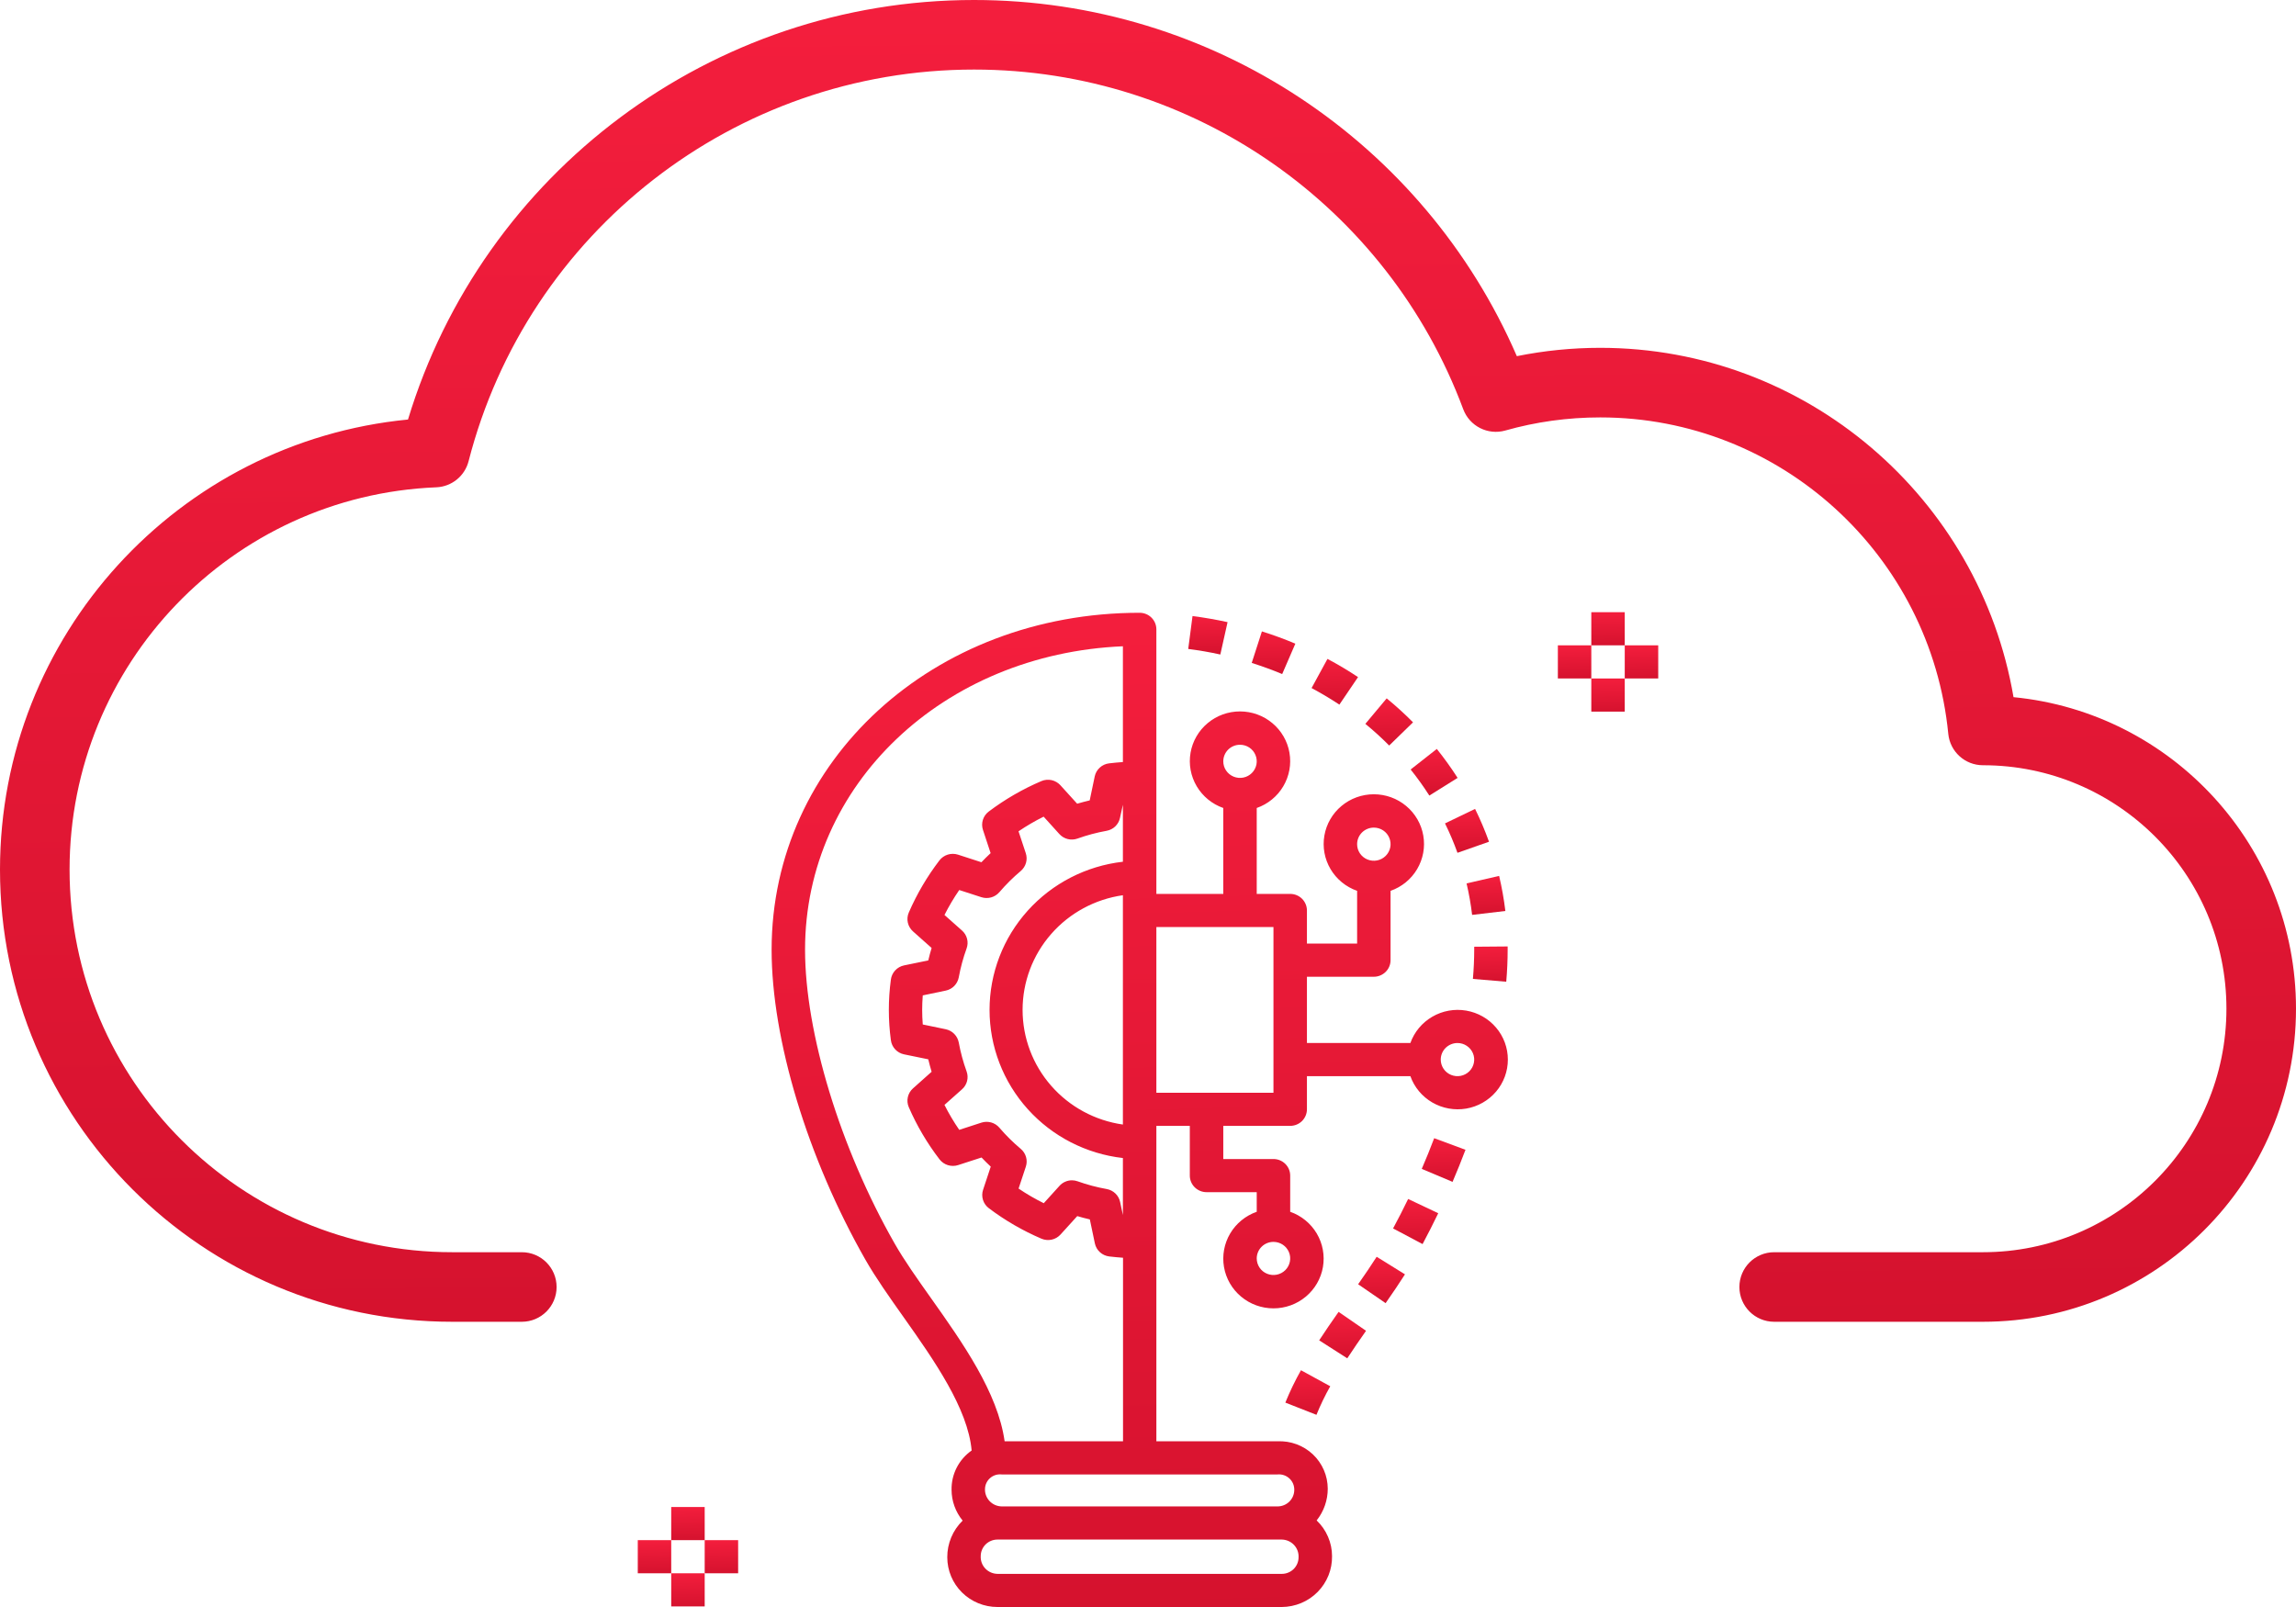
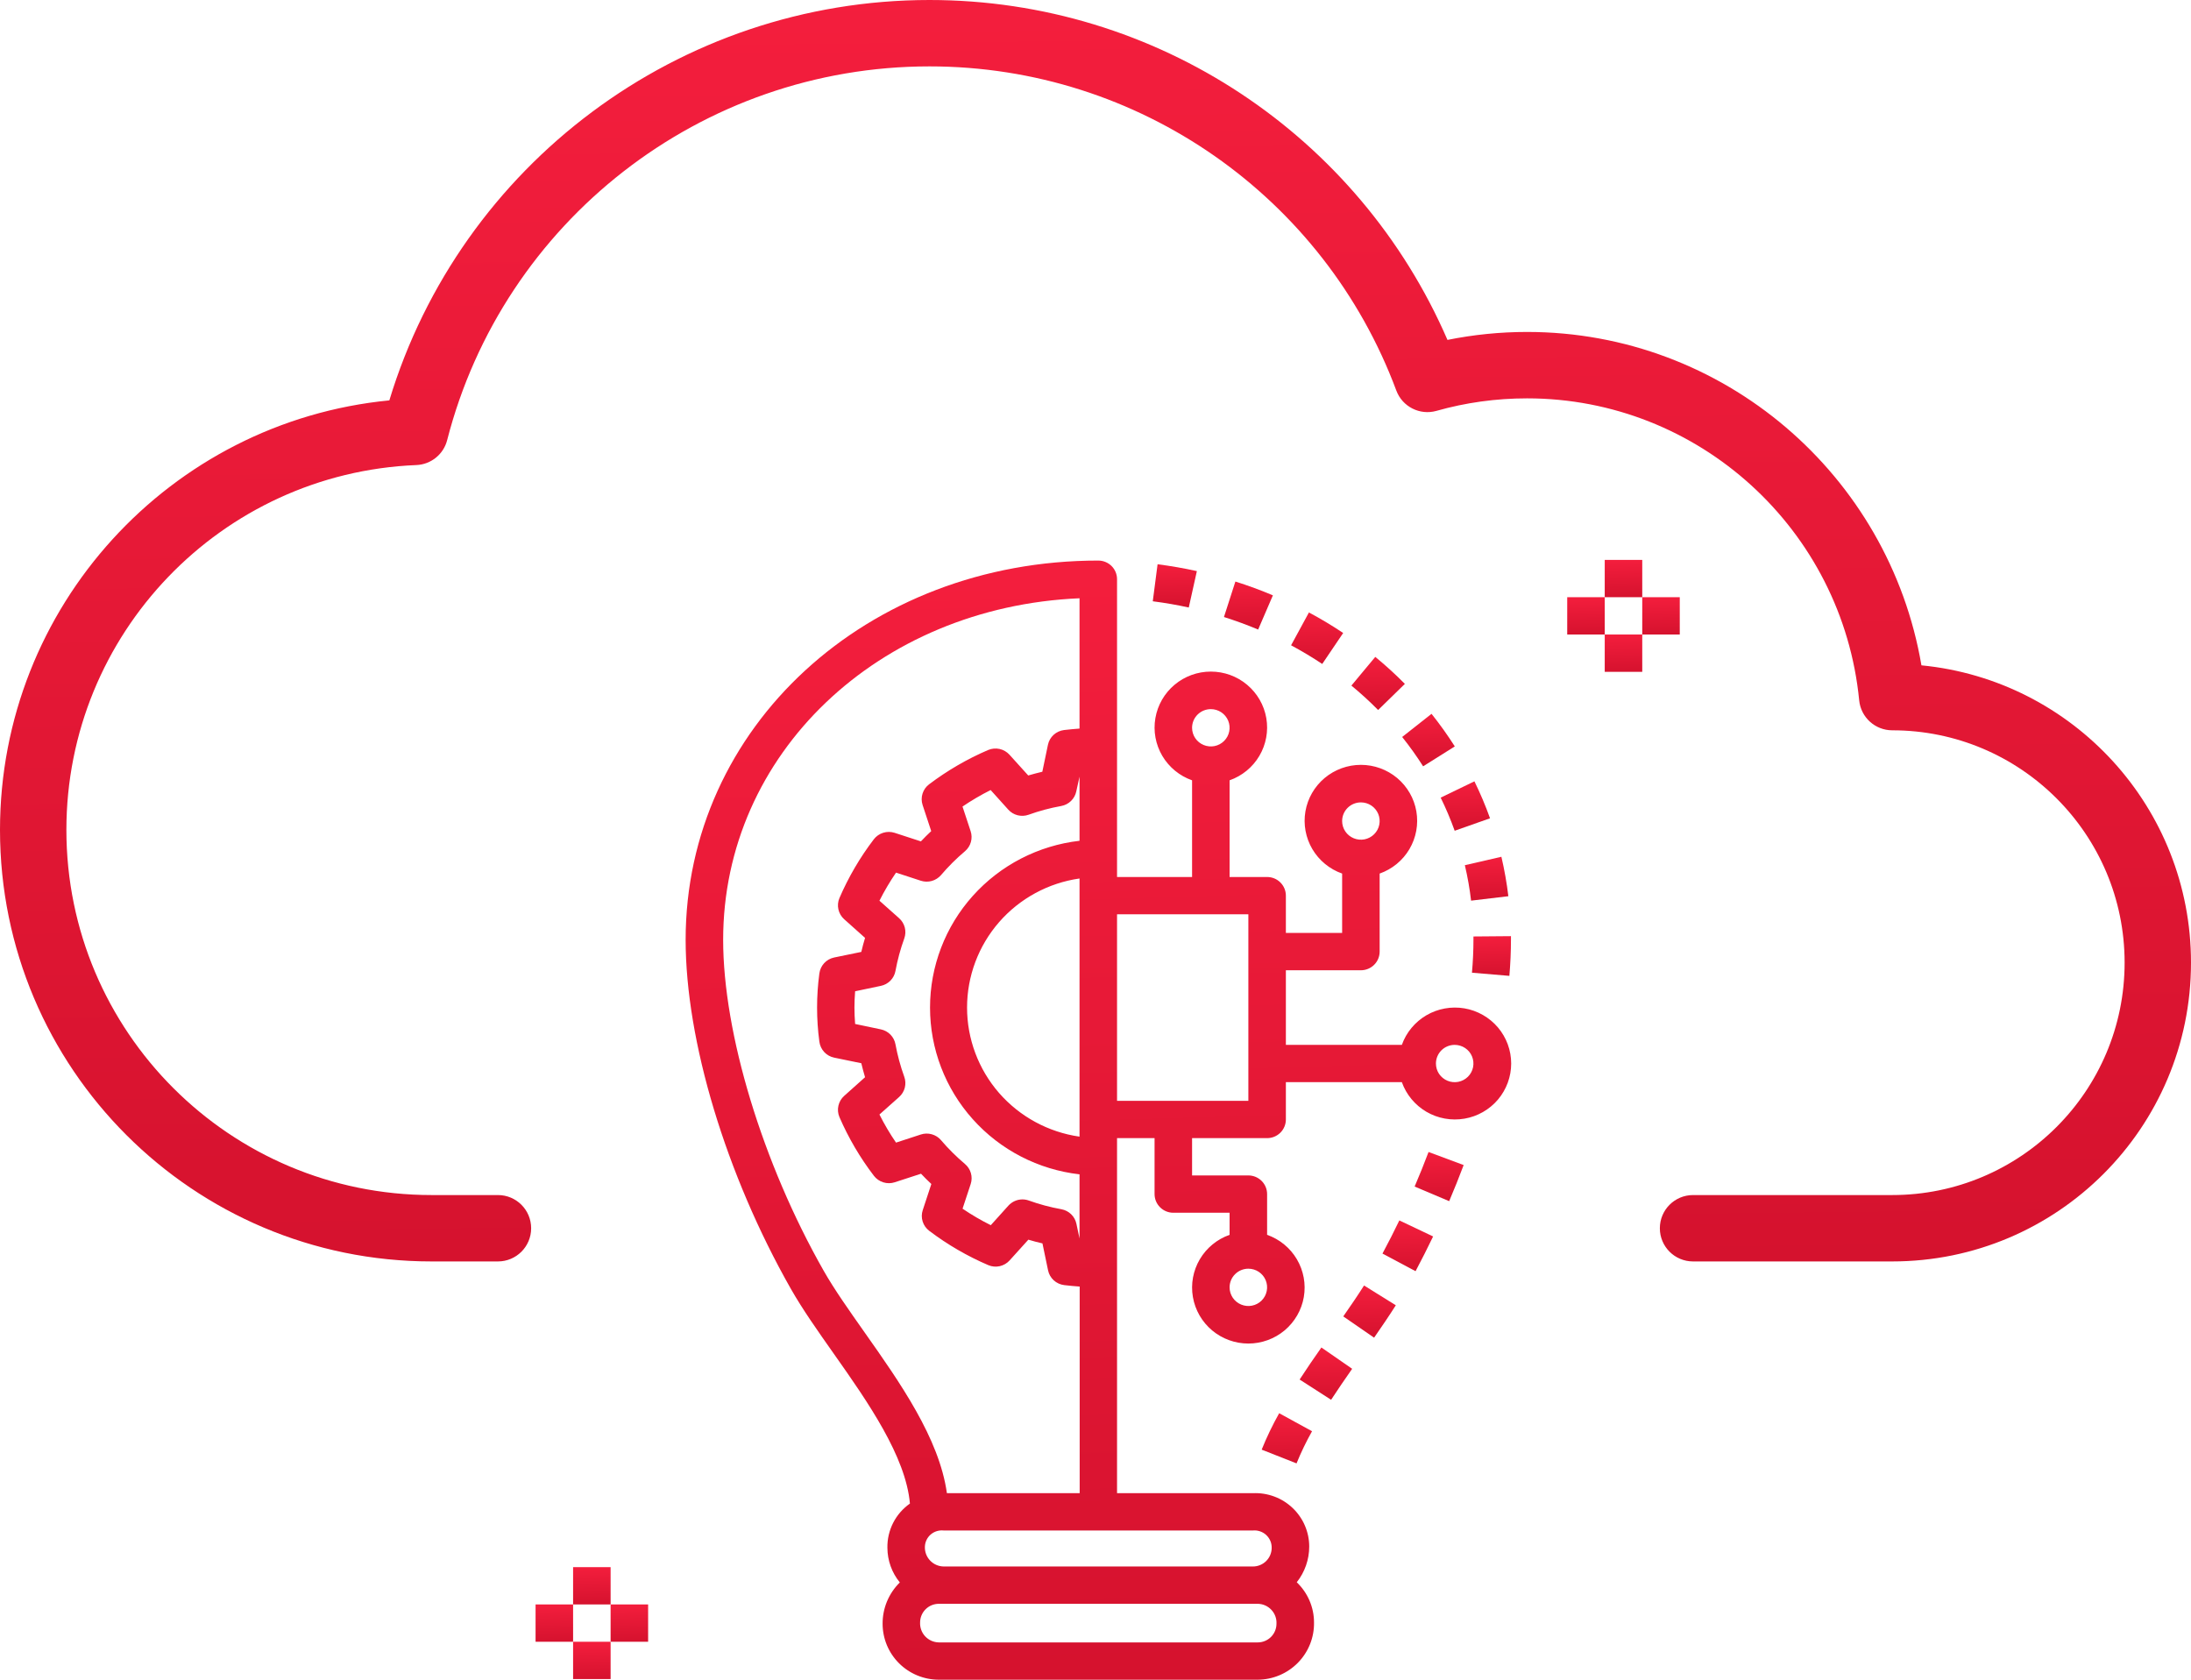
- <svg xmlns="http://www.w3.org/2000/svg" width="90" height="63" viewBox="0 0 90 63" fill="none">
-   <rect width="90" height="63" fill="black" fill-opacity="0" />
+ <svg xmlns="http://www.w3.org/2000/svg" width="90" height="69" viewBox="0 0 90 69" fill="none">
+   <rect width="90" height="69" fill="black" fill-opacity="0" />
  <path d="M62.727 13.636C70.8 13.636 77.593 19.511 78.927 27.331C85.142 27.934 90 33.172 90 39.545C90 46.324 84.505 51.818 77.727 51.818H69.546C68.792 51.818 68.182 51.208 68.182 50.455C68.182 49.701 68.792 49.091 69.546 49.091H77.727C82.999 49.091 87.273 44.817 87.273 39.545C87.273 34.274 82.999 30 77.727 30C77.026 30 76.439 29.468 76.37 28.77C75.683 21.762 69.79 16.364 62.727 16.364C61.454 16.364 60.205 16.538 59.005 16.878C58.322 17.071 57.604 16.707 57.356 16.041C54.398 8.102 46.796 2.727 38.182 2.727C28.79 2.727 20.67 9.112 18.368 18.08C18.219 18.663 17.704 19.079 17.103 19.104C9.086 19.431 2.727 26.039 2.727 34.091C2.727 42.375 9.443 49.091 17.727 49.091H20.454C21.208 49.091 21.818 49.701 21.818 50.455C21.818 51.208 21.208 51.818 20.454 51.818H17.727C7.937 51.818 0 43.881 0 34.091C0 24.911 6.992 17.321 15.993 16.447C18.919 6.785 27.873 0 38.182 0C47.531 0 55.828 5.586 59.458 13.963C60.526 13.747 61.62 13.636 62.727 13.636Z" fill="url(#paint0_linear)" />
-   <rect width="40" height="39" fill="black" fill-opacity="0" transform="translate(25 24)" />
-   <path d="M33.925 49.388C34.333 50.102 34.865 50.853 35.428 51.649C36.618 53.33 37.942 55.222 38.087 56.865C37.838 57.039 37.637 57.27 37.5 57.539C37.363 57.808 37.294 58.106 37.3 58.407C37.301 58.846 37.455 59.272 37.734 59.613C37.542 59.801 37.389 60.025 37.286 60.272C37.183 60.519 37.13 60.784 37.132 61.051C37.132 61.568 37.339 62.064 37.708 62.429C38.077 62.795 38.577 63 39.099 63H50.247C50.508 62.998 50.767 62.945 51.008 62.844C51.249 62.743 51.467 62.595 51.65 62.41C51.833 62.224 51.977 62.005 52.074 61.764C52.171 61.523 52.218 61.265 52.214 61.006C52.214 60.744 52.16 60.485 52.056 60.245C51.953 60.005 51.801 59.787 51.611 59.606C51.893 59.252 52.046 58.813 52.046 58.362C52.045 58.11 51.994 57.861 51.893 57.63C51.793 57.399 51.647 57.19 51.463 57.016C51.279 56.843 51.062 56.708 50.824 56.62C50.586 56.532 50.332 56.492 50.079 56.504H45.328V44.138H46.639V46.087C46.639 46.259 46.708 46.425 46.831 46.546C46.954 46.668 47.121 46.737 47.295 46.737H49.262V47.506C48.825 47.659 48.456 47.961 48.221 48.357C47.986 48.754 47.901 49.22 47.979 49.673C48.058 50.126 48.295 50.537 48.65 50.833C49.005 51.13 49.454 51.292 49.918 51.292C50.382 51.292 50.831 51.13 51.186 50.833C51.541 50.537 51.779 50.126 51.857 49.673C51.935 49.22 51.85 48.754 51.615 48.357C51.38 47.961 51.011 47.659 50.574 47.506V46.087C50.574 45.915 50.505 45.75 50.382 45.628C50.259 45.506 50.092 45.438 49.918 45.438H47.951V44.138H50.574C50.748 44.138 50.914 44.07 51.038 43.948C51.16 43.826 51.23 43.661 51.23 43.489V42.189H55.285C55.439 42.623 55.744 42.988 56.144 43.221C56.544 43.453 57.015 43.538 57.472 43.461C57.929 43.383 58.344 43.147 58.643 42.796C58.943 42.444 59.106 41.999 59.106 41.54C59.106 41.08 58.943 40.635 58.643 40.284C58.344 39.932 57.929 39.697 57.472 39.619C57.015 39.541 56.544 39.626 56.144 39.859C55.744 40.091 55.439 40.457 55.285 40.89H51.23V38.292H53.852C54.026 38.292 54.193 38.223 54.316 38.101C54.439 37.98 54.508 37.814 54.508 37.642V34.924C54.946 34.771 55.315 34.469 55.549 34.073C55.784 33.676 55.87 33.21 55.791 32.757C55.713 32.304 55.475 31.893 55.12 31.597C54.766 31.3 54.316 31.138 53.852 31.138C53.388 31.138 52.939 31.3 52.584 31.597C52.23 31.893 51.992 32.304 51.914 32.757C51.835 33.21 51.921 33.676 52.156 34.073C52.391 34.469 52.759 34.771 53.197 34.924V36.992H51.23V35.693C51.23 35.521 51.16 35.356 51.038 35.234C50.914 35.112 50.748 35.044 50.574 35.044H49.262V31.676C49.7 31.523 50.069 31.221 50.303 30.825C50.538 30.428 50.624 29.962 50.545 29.509C50.467 29.056 50.229 28.645 49.874 28.349C49.52 28.052 49.071 27.89 48.607 27.89C48.142 27.89 47.693 28.052 47.339 28.349C46.984 28.645 46.746 29.056 46.668 29.509C46.589 29.962 46.675 30.428 46.91 30.825C47.145 31.221 47.513 31.523 47.951 31.676V35.044H45.328V24.672C45.328 24.5 45.259 24.335 45.136 24.213C45.013 24.091 44.846 24.023 44.672 24.023C36.583 24.023 30.246 29.825 30.246 37.231C30.246 40.75 31.656 45.408 33.925 49.388ZM49.918 48.686C50.048 48.686 50.175 48.724 50.282 48.795C50.39 48.866 50.474 48.968 50.524 49.087C50.574 49.205 50.587 49.336 50.561 49.462C50.536 49.588 50.473 49.704 50.382 49.794C50.29 49.885 50.173 49.947 50.046 49.972C49.919 49.997 49.787 49.984 49.667 49.935C49.547 49.886 49.445 49.803 49.373 49.696C49.301 49.589 49.262 49.464 49.262 49.335C49.262 49.163 49.331 48.998 49.454 48.876C49.577 48.754 49.744 48.686 49.918 48.686ZM57.131 40.89C57.261 40.89 57.388 40.928 57.495 41C57.603 41.071 57.687 41.172 57.737 41.291C57.787 41.41 57.8 41.541 57.774 41.666C57.749 41.792 57.687 41.908 57.595 41.999C57.503 42.09 57.386 42.152 57.259 42.177C57.132 42.202 57 42.189 56.88 42.14C56.76 42.091 56.658 42.008 56.586 41.901C56.514 41.794 56.475 41.668 56.475 41.54C56.475 41.367 56.544 41.202 56.667 41.08C56.791 40.959 56.957 40.89 57.131 40.89ZM53.852 32.445C53.982 32.445 54.109 32.483 54.217 32.554C54.325 32.626 54.409 32.727 54.458 32.846C54.508 32.965 54.521 33.095 54.496 33.221C54.47 33.347 54.408 33.463 54.316 33.554C54.224 33.645 54.108 33.707 53.98 33.732C53.853 33.757 53.721 33.744 53.602 33.695C53.482 33.646 53.379 33.562 53.307 33.456C53.235 33.349 53.197 33.223 53.197 33.095C53.197 32.922 53.266 32.757 53.389 32.635C53.512 32.514 53.679 32.445 53.852 32.445ZM48.607 29.197C48.736 29.197 48.863 29.235 48.971 29.306C49.079 29.378 49.163 29.479 49.212 29.598C49.262 29.717 49.275 29.847 49.25 29.973C49.224 30.099 49.162 30.215 49.07 30.306C48.978 30.397 48.862 30.459 48.734 30.484C48.607 30.509 48.475 30.496 48.356 30.447C48.236 30.398 48.133 30.314 48.061 30.207C47.989 30.101 47.951 29.975 47.951 29.847C47.951 29.674 48.02 29.509 48.143 29.387C48.266 29.265 48.433 29.197 48.607 29.197ZM45.328 36.343H49.918V42.839H45.328V36.343ZM50.246 61.701H39.098C39.009 61.699 38.92 61.68 38.839 61.644C38.757 61.608 38.683 61.556 38.622 61.491C38.56 61.426 38.513 61.35 38.482 61.266C38.452 61.183 38.438 61.094 38.443 61.006C38.443 60.833 38.512 60.668 38.635 60.546C38.758 60.425 38.925 60.356 39.098 60.356H50.246C50.336 60.358 50.424 60.377 50.506 60.413C50.588 60.449 50.661 60.501 50.723 60.566C50.784 60.631 50.831 60.707 50.862 60.79C50.893 60.874 50.906 60.962 50.902 61.051C50.902 61.223 50.833 61.389 50.71 61.511C50.587 61.632 50.42 61.701 50.246 61.701ZM50.078 57.803C50.162 57.795 50.247 57.805 50.327 57.832C50.407 57.859 50.48 57.903 50.542 57.96C50.604 58.017 50.653 58.086 50.686 58.163C50.719 58.24 50.735 58.323 50.734 58.407C50.734 58.579 50.665 58.745 50.542 58.867C50.419 58.988 50.252 59.057 50.078 59.057H39.266C39.177 59.055 39.088 59.036 39.006 59C38.924 58.964 38.851 58.912 38.789 58.847C38.728 58.782 38.681 58.706 38.65 58.622C38.619 58.539 38.606 58.45 38.611 58.362C38.614 58.281 38.633 58.203 38.669 58.13C38.704 58.058 38.754 57.993 38.815 57.941C38.877 57.888 38.949 57.849 39.026 57.825C39.104 57.802 39.186 57.794 39.266 57.803H50.078ZM40.011 45.039C39.709 44.785 39.428 44.507 39.172 44.207C39.087 44.109 38.975 44.038 38.85 44.003C38.724 43.969 38.591 43.972 38.468 44.012L37.601 44.294C37.386 43.981 37.192 43.655 37.022 43.316L37.709 42.705C37.807 42.619 37.876 42.506 37.908 42.381C37.94 42.255 37.933 42.123 37.889 42.002C37.755 41.633 37.653 41.255 37.582 40.87C37.558 40.743 37.497 40.626 37.406 40.533C37.315 40.44 37.199 40.377 37.071 40.35L36.171 40.163C36.155 39.961 36.148 39.773 36.148 39.593C36.148 39.413 36.155 39.224 36.171 39.023L37.071 38.835C37.199 38.809 37.315 38.745 37.406 38.653C37.497 38.56 37.558 38.443 37.582 38.316C37.653 37.931 37.755 37.552 37.889 37.183C37.933 37.062 37.94 36.93 37.908 36.804C37.876 36.679 37.807 36.566 37.709 36.48L37.022 35.87C37.193 35.531 37.386 35.205 37.601 34.892L38.468 35.173C38.591 35.213 38.724 35.216 38.85 35.182C38.975 35.147 39.087 35.076 39.172 34.979C39.429 34.679 39.71 34.4 40.013 34.145C40.111 34.061 40.183 33.95 40.218 33.826C40.253 33.702 40.25 33.571 40.209 33.448L39.925 32.59C40.24 32.377 40.568 32.185 40.909 32.016L41.525 32.697C41.612 32.793 41.726 32.862 41.853 32.894C41.979 32.925 42.113 32.919 42.235 32.875C42.607 32.742 42.989 32.64 43.378 32.57C43.506 32.547 43.624 32.487 43.718 32.397C43.811 32.306 43.876 32.191 43.902 32.064L44.016 31.549V33.783C42.578 33.947 41.25 34.629 40.286 35.7C39.322 36.771 38.789 38.156 38.789 39.591C38.789 41.026 39.322 42.41 40.286 43.482C41.25 44.553 42.578 45.235 44.016 45.399V47.633L43.907 47.122C43.881 46.995 43.817 46.88 43.723 46.789C43.63 46.699 43.511 46.638 43.383 46.615C42.994 46.545 42.612 46.444 42.241 46.311C42.169 46.285 42.095 46.272 42.019 46.272C41.927 46.272 41.836 46.291 41.752 46.329C41.667 46.366 41.592 46.42 41.531 46.489L40.914 47.17C40.572 47.001 40.242 46.809 39.927 46.596L40.211 45.738C40.252 45.615 40.255 45.482 40.219 45.358C40.183 45.233 40.111 45.122 40.011 45.039ZM44.016 35.096V44.086C42.925 43.931 41.926 43.391 41.204 42.565C40.481 41.739 40.084 40.684 40.084 39.591C40.084 38.498 40.481 37.442 41.204 36.617C41.926 35.791 42.925 35.251 44.016 35.096ZM44.016 25.336V29.875C43.843 29.887 43.665 29.903 43.475 29.926C43.339 29.942 43.212 30 43.111 30.092C43.01 30.183 42.94 30.304 42.912 30.436L42.715 31.378C42.551 31.417 42.388 31.46 42.223 31.508L41.567 30.785C41.476 30.684 41.355 30.614 41.221 30.584C41.087 30.555 40.948 30.568 40.822 30.621C40.088 30.934 39.395 31.335 38.759 31.814C38.649 31.896 38.569 32.009 38.528 32.139C38.487 32.268 38.488 32.407 38.531 32.536L38.831 33.446C38.707 33.561 38.587 33.68 38.47 33.803L37.552 33.505C37.422 33.464 37.282 33.463 37.152 33.503C37.022 33.544 36.907 33.623 36.824 33.731C36.342 34.362 35.938 35.049 35.623 35.776C35.569 35.901 35.556 36.039 35.586 36.172C35.616 36.304 35.687 36.424 35.789 36.515L36.518 37.164C36.469 37.327 36.425 37.49 36.387 37.652L35.437 37.847C35.303 37.875 35.181 37.944 35.089 38.044C34.996 38.144 34.938 38.27 34.921 38.405C34.815 39.192 34.815 39.99 34.921 40.777C34.938 40.912 34.996 41.038 35.089 41.138C35.181 41.238 35.303 41.306 35.437 41.334L36.387 41.529C36.426 41.693 36.47 41.855 36.518 42.017L35.789 42.667C35.687 42.757 35.616 42.877 35.586 43.01C35.556 43.142 35.569 43.281 35.623 43.405C35.939 44.133 36.344 44.82 36.828 45.45C36.911 45.558 37.026 45.638 37.156 45.678C37.287 45.718 37.427 45.718 37.557 45.676L38.475 45.378C38.592 45.501 38.712 45.62 38.836 45.736L38.535 46.645C38.492 46.774 38.491 46.913 38.532 47.042C38.573 47.172 38.653 47.285 38.763 47.367C39.399 47.847 40.092 48.248 40.826 48.562C40.952 48.615 41.092 48.627 41.226 48.598C41.359 48.569 41.48 48.498 41.572 48.397L42.227 47.675C42.391 47.724 42.555 47.768 42.72 47.805L42.917 48.745C42.945 48.878 43.014 48.999 43.115 49.09C43.216 49.182 43.343 49.24 43.479 49.257C43.669 49.279 43.847 49.296 44.021 49.308V56.504H39.38C39.111 54.59 37.733 52.642 36.502 50.903C35.957 50.134 35.443 49.409 35.068 48.749C32.934 45.01 31.557 40.489 31.557 37.231C31.557 30.756 36.978 25.636 44.016 25.336Z" fill="url(#paint1_linear)" />
-   <path d="M50.384 54.987L51.603 55.466C51.759 55.082 51.94 54.708 52.144 54.346L50.996 53.718C50.765 54.128 50.56 54.552 50.384 54.987Z" fill="url(#paint2_linear)" />
-   <path d="M53.547 52.172L52.471 51.43C52.213 51.796 51.956 52.169 51.71 52.546L52.811 53.251C53.049 52.887 53.298 52.527 53.547 52.172Z" fill="url(#paint3_linear)" />
-   <path d="M55.073 49.959L53.963 49.27C53.742 49.618 53.495 49.978 53.237 50.347L54.314 51.088C54.584 50.699 54.842 50.323 55.073 49.959Z" fill="url(#paint4_linear)" />
-   <path d="M56.377 47.563L55.197 47.004C55.009 47.393 54.812 47.778 54.607 48.159L55.763 48.772C55.975 48.374 56.18 47.971 56.377 47.563Z" fill="url(#paint5_linear)" />
-   <path d="M57.445 45.076L56.218 44.621C56.066 45.023 55.903 45.426 55.731 45.824L56.938 46.333C57.118 45.915 57.286 45.496 57.445 45.076Z" fill="url(#paint6_linear)" />
-   <path d="M59.043 38.487C59.08 38.055 59.098 37.633 59.098 37.234V37.104L57.787 37.115V37.233C57.787 37.596 57.77 37.981 57.736 38.377L59.043 38.487Z" fill="url(#paint7_linear)" />
-   <path d="M57.487 34.632C57.583 35.039 57.656 35.451 57.705 35.867L59.008 35.713C58.952 35.251 58.871 34.792 58.764 34.339L57.487 34.632Z" fill="url(#paint8_linear)" />
-   <path d="M56.642 32.28C56.827 32.655 56.99 33.04 57.131 33.433L58.367 32.999C58.209 32.56 58.027 32.13 57.821 31.712L56.642 32.28Z" fill="url(#paint9_linear)" />
-   <path d="M55.295 30.167C55.558 30.495 55.802 30.835 56.028 31.189L57.136 30.496C56.884 30.104 56.613 29.725 56.321 29.361L55.295 30.167Z" fill="url(#paint10_linear)" />
-   <path d="M53.52 28.378C53.846 28.645 54.158 28.928 54.454 29.227L55.389 28.318C55.061 27.987 54.717 27.674 54.356 27.378L53.52 28.378Z" fill="url(#paint11_linear)" />
-   <path d="M53.233 26.545C52.85 26.29 52.447 26.049 52.035 25.831L51.412 26.974C51.787 27.175 52.153 27.394 52.502 27.623L53.233 26.545Z" fill="url(#paint12_linear)" />
-   <path d="M50.776 25.234C50.354 25.055 49.913 24.894 49.465 24.753L49.066 25.989C49.474 26.119 49.876 26.264 50.26 26.425L50.776 25.234Z" fill="url(#paint13_linear)" />
-   <path d="M48.119 24.39C47.669 24.291 47.207 24.211 46.745 24.151L46.577 25.441C47 25.495 47.423 25.567 47.835 25.659L48.119 24.39Z" fill="url(#paint14_linear)" />
-   <path d="M27.623 59.08H26.311V60.379H27.623V59.08Z" fill="url(#paint15_linear)" />
-   <path d="M27.623 61.678H26.311V62.977H27.623V61.678Z" fill="url(#paint16_linear)" />
-   <path d="M28.934 60.379H27.623V61.678H28.934V60.379Z" fill="url(#paint17_linear)" />
-   <path d="M26.311 60.379H25V61.678H26.311V60.379Z" fill="url(#paint18_linear)" />
-   <path d="M63.688 24H62.377V25.299H63.688V24Z" fill="url(#paint19_linear)" />
-   <path d="M63.688 26.599H62.377V27.898H63.688V26.599Z" fill="url(#paint20_linear)" />
-   <path d="M65 25.299H63.688V26.598H65V25.299Z" fill="url(#paint21_linear)" />
-   <path d="M62.377 25.299H61.066V26.598H62.377V25.299Z" fill="url(#paint22_linear)" />
+   <rect width="47" height="46" fill="black" fill-opacity="0" transform="translate(22 23)" />
+   <path d="M32.487 52.945C32.966 53.788 33.591 54.673 34.252 55.612C35.651 57.594 37.207 59.826 37.377 61.764C37.085 61.969 36.848 62.242 36.687 62.559C36.526 62.876 36.445 63.228 36.452 63.583C36.454 64.101 36.634 64.603 36.962 65.005C36.736 65.226 36.558 65.491 36.436 65.782C36.315 66.073 36.253 66.386 36.255 66.701C36.255 67.311 36.498 67.896 36.932 68.327C37.365 68.758 37.953 69 38.566 69H51.665C51.972 68.998 52.276 68.936 52.559 68.816C52.843 68.697 53.099 68.522 53.314 68.304C53.529 68.085 53.698 67.826 53.812 67.542C53.926 67.257 53.981 66.954 53.976 66.648C53.976 66.339 53.913 66.034 53.791 65.751C53.669 65.467 53.491 65.211 53.267 64.997C53.599 64.579 53.779 64.062 53.779 63.529C53.779 63.233 53.718 62.939 53.6 62.666C53.482 62.393 53.31 62.147 53.094 61.943C52.878 61.738 52.623 61.578 52.343 61.475C52.063 61.371 51.766 61.324 51.468 61.338H45.885V46.753H47.426V49.051C47.426 49.255 47.507 49.45 47.652 49.593C47.796 49.737 47.992 49.818 48.197 49.818H50.508V50.725C49.994 50.906 49.561 51.261 49.285 51.729C49.009 52.197 48.908 52.746 49.001 53.281C49.093 53.815 49.372 54.3 49.789 54.65C50.206 54.999 50.733 55.191 51.279 55.191C51.824 55.191 52.352 54.999 52.769 54.65C53.185 54.3 53.465 53.815 53.557 53.281C53.649 52.746 53.548 52.197 53.272 51.729C52.996 51.261 52.563 50.906 52.049 50.725V49.051C52.049 48.848 51.968 48.654 51.824 48.51C51.679 48.366 51.483 48.285 51.279 48.285H48.967V46.753H52.049C52.254 46.753 52.45 46.672 52.594 46.529C52.739 46.385 52.82 46.19 52.82 45.987V44.454H57.584C57.766 44.965 58.124 45.396 58.594 45.671C59.064 45.945 59.617 46.045 60.155 45.953C60.692 45.862 61.179 45.584 61.531 45.17C61.882 44.755 62.075 44.23 62.075 43.688C62.075 43.146 61.882 42.621 61.531 42.206C61.179 41.792 60.692 41.514 60.155 41.422C59.617 41.331 59.064 41.431 58.594 41.705C58.124 41.98 57.766 42.41 57.584 42.922H52.82V39.857H55.902C56.106 39.857 56.302 39.776 56.446 39.633C56.591 39.489 56.672 39.294 56.672 39.091V35.885C57.186 35.704 57.62 35.348 57.895 34.881C58.171 34.413 58.272 33.863 58.18 33.329C58.088 32.794 57.808 32.31 57.392 31.96C56.975 31.611 56.447 31.419 55.902 31.419C55.356 31.419 54.829 31.611 54.412 31.96C53.995 32.31 53.716 32.794 53.623 33.329C53.531 33.863 53.632 34.413 53.908 34.881C54.184 35.348 54.617 35.704 55.131 35.885V38.324H52.82V36.792C52.82 36.589 52.739 36.394 52.594 36.25C52.45 36.106 52.254 36.026 52.049 36.026H50.508V32.054C51.022 31.873 51.456 31.517 51.731 31.05C52.007 30.582 52.108 30.032 52.016 29.498C51.924 28.963 51.644 28.479 51.227 28.129C50.811 27.779 50.283 27.588 49.738 27.588C49.192 27.588 48.665 27.779 48.248 28.129C47.831 28.479 47.552 28.963 47.46 29.498C47.367 30.032 47.468 30.582 47.744 31.05C48.02 31.517 48.453 31.873 48.967 32.054V36.026H45.885V23.793C45.885 23.59 45.804 23.395 45.66 23.251C45.515 23.108 45.319 23.027 45.115 23.027C35.61 23.027 28.164 29.871 28.164 38.606C28.164 42.756 29.82 48.251 32.487 52.945ZM51.279 52.116C51.431 52.116 51.58 52.161 51.707 52.245C51.834 52.33 51.932 52.449 51.991 52.589C52.049 52.729 52.064 52.883 52.034 53.032C52.005 53.181 51.931 53.317 51.824 53.424C51.716 53.532 51.578 53.605 51.429 53.634C51.28 53.664 51.125 53.648 50.984 53.59C50.843 53.532 50.723 53.434 50.638 53.308C50.553 53.182 50.508 53.034 50.508 52.883C50.508 52.679 50.589 52.484 50.734 52.341C50.878 52.197 51.074 52.116 51.279 52.116ZM59.754 42.922C59.906 42.922 60.055 42.967 60.182 43.051C60.309 43.135 60.408 43.255 60.466 43.395C60.524 43.535 60.539 43.689 60.51 43.837C60.48 43.986 60.407 44.123 60.299 44.23C60.191 44.337 60.054 44.41 59.904 44.44C59.755 44.469 59.6 44.454 59.459 44.396C59.319 44.338 59.198 44.24 59.113 44.114C59.029 43.988 58.984 43.84 58.984 43.688C58.984 43.485 59.065 43.29 59.209 43.146C59.354 43.002 59.55 42.922 59.754 42.922ZM55.902 32.961C56.054 32.961 56.203 33.006 56.33 33.09C56.456 33.174 56.555 33.294 56.614 33.434C56.672 33.574 56.687 33.728 56.657 33.877C56.628 34.025 56.554 34.162 56.446 34.269C56.339 34.376 56.201 34.449 56.052 34.479C55.903 34.508 55.748 34.493 55.607 34.435C55.466 34.377 55.346 34.279 55.261 34.153C55.176 34.027 55.131 33.879 55.131 33.727C55.131 33.524 55.212 33.329 55.357 33.185C55.501 33.042 55.697 32.961 55.902 32.961ZM49.738 29.13C49.89 29.13 50.039 29.175 50.166 29.259C50.292 29.343 50.391 29.463 50.45 29.603C50.508 29.743 50.523 29.897 50.493 30.046C50.464 30.194 50.39 30.331 50.282 30.438C50.175 30.545 50.038 30.618 49.888 30.648C49.739 30.677 49.584 30.662 49.443 30.604C49.302 30.546 49.182 30.448 49.097 30.322C49.012 30.196 48.967 30.047 48.967 29.896C48.967 29.693 49.048 29.498 49.193 29.354C49.337 29.211 49.533 29.13 49.738 29.13ZM45.885 37.558H51.279V45.22H45.885V37.558ZM51.664 67.468H38.566C38.46 67.466 38.356 67.443 38.26 67.401C38.164 67.358 38.077 67.297 38.005 67.22C37.934 67.144 37.878 67.054 37.842 66.955C37.806 66.857 37.79 66.752 37.795 66.648C37.795 66.445 37.876 66.25 38.021 66.106C38.165 65.962 38.361 65.882 38.566 65.882H51.664C51.769 65.883 51.873 65.906 51.969 65.948C52.066 65.991 52.152 66.052 52.224 66.129C52.296 66.205 52.352 66.296 52.388 66.394C52.424 66.492 52.44 66.597 52.434 66.701C52.434 66.905 52.353 67.099 52.209 67.243C52.064 67.387 51.868 67.468 51.664 67.468ZM51.467 62.87C51.566 62.861 51.665 62.873 51.759 62.905C51.853 62.937 51.94 62.988 52.012 63.055C52.085 63.123 52.142 63.204 52.181 63.295C52.22 63.386 52.239 63.484 52.237 63.583C52.237 63.786 52.156 63.981 52.011 64.125C51.867 64.268 51.671 64.349 51.467 64.349H38.763C38.657 64.347 38.554 64.325 38.457 64.282C38.361 64.24 38.275 64.178 38.203 64.102C38.131 64.025 38.075 63.935 38.039 63.837C38.003 63.738 37.987 63.634 37.992 63.529C37.996 63.434 38.019 63.342 38.061 63.256C38.102 63.171 38.161 63.094 38.233 63.033C38.306 62.971 38.39 62.925 38.481 62.897C38.572 62.869 38.668 62.86 38.763 62.87H51.467ZM39.638 47.815C39.283 47.515 38.953 47.187 38.652 46.834C38.553 46.718 38.421 46.635 38.273 46.594C38.126 46.553 37.97 46.556 37.824 46.604L36.806 46.937C36.553 46.568 36.326 46.182 36.125 45.783L36.934 45.063C37.048 44.961 37.129 44.828 37.167 44.68C37.204 44.532 37.197 44.376 37.145 44.233C36.988 43.798 36.867 43.352 36.783 42.898C36.756 42.748 36.684 42.61 36.577 42.5C36.471 42.391 36.333 42.316 36.183 42.285L35.126 42.063C35.108 41.826 35.098 41.604 35.098 41.392C35.098 41.179 35.108 40.957 35.126 40.72L36.183 40.498C36.333 40.467 36.471 40.392 36.577 40.283C36.684 40.174 36.756 40.035 36.783 39.885C36.867 39.431 36.988 38.984 37.145 38.55C37.197 38.406 37.204 38.251 37.167 38.103C37.129 37.955 37.048 37.822 36.934 37.72L36.125 37C36.326 36.601 36.554 36.216 36.806 35.846L37.824 36.179C37.97 36.226 38.126 36.23 38.273 36.189C38.421 36.148 38.553 36.064 38.653 35.949C38.954 35.595 39.284 35.267 39.64 34.966C39.756 34.867 39.84 34.736 39.881 34.59C39.922 34.444 39.919 34.288 39.871 34.144L39.537 33.132C39.907 32.881 40.293 32.654 40.693 32.454L41.417 33.258C41.52 33.372 41.654 33.453 41.802 33.49C41.951 33.527 42.107 33.52 42.252 33.468C42.688 33.311 43.137 33.191 43.594 33.109C43.745 33.081 43.884 33.01 43.993 32.904C44.103 32.797 44.179 32.661 44.21 32.512L44.344 31.904V34.538C42.654 34.732 41.093 35.537 39.961 36.8C38.828 38.063 38.203 39.697 38.203 41.389C38.203 43.082 38.828 44.715 39.961 45.978C41.093 47.242 42.654 48.047 44.344 48.24V50.875L44.216 50.272C44.185 50.123 44.11 49.986 44 49.88C43.89 49.773 43.751 49.702 43.6 49.674C43.143 49.592 42.694 49.472 42.258 49.315C42.174 49.285 42.086 49.27 41.997 49.27C41.889 49.27 41.782 49.293 41.683 49.337C41.584 49.381 41.496 49.445 41.423 49.525L40.699 50.329C40.297 50.129 39.91 49.903 39.539 49.651L39.873 48.639C39.921 48.494 39.924 48.338 39.882 48.191C39.84 48.044 39.755 47.913 39.638 47.815ZM44.344 36.087V46.692C43.062 46.508 41.888 45.871 41.039 44.898C40.191 43.924 39.724 42.678 39.724 41.389C39.724 40.1 40.191 38.855 41.039 37.881C41.888 36.907 43.062 36.27 44.344 36.087ZM44.344 24.576V29.929C44.14 29.944 43.931 29.963 43.708 29.989C43.548 30.009 43.399 30.077 43.28 30.185C43.162 30.293 43.08 30.435 43.047 30.592L42.816 31.702C42.622 31.748 42.43 31.799 42.237 31.855L41.467 31.003C41.359 30.884 41.217 30.801 41.06 30.766C40.903 30.732 40.739 30.747 40.59 30.809C39.728 31.179 38.914 31.652 38.166 32.217C38.038 32.313 37.943 32.447 37.895 32.6C37.847 32.752 37.848 32.916 37.898 33.068L38.252 34.141C38.106 34.277 37.965 34.418 37.828 34.563L36.749 34.211C36.596 34.162 36.432 34.161 36.279 34.209C36.125 34.257 35.991 34.35 35.894 34.477C35.326 35.222 34.852 36.032 34.482 36.89C34.419 37.037 34.404 37.2 34.439 37.357C34.474 37.513 34.557 37.654 34.677 37.761L35.534 38.527C35.476 38.719 35.424 38.911 35.38 39.103L34.263 39.333C34.106 39.366 33.963 39.447 33.854 39.565C33.746 39.683 33.677 39.831 33.657 39.99C33.532 40.919 33.532 41.86 33.657 42.788C33.677 42.947 33.746 43.096 33.854 43.214C33.963 43.332 34.106 43.413 34.263 43.446L35.38 43.676C35.426 43.868 35.477 44.06 35.534 44.251L34.677 45.017C34.557 45.124 34.474 45.266 34.439 45.422C34.404 45.578 34.419 45.741 34.482 45.889C34.854 46.747 35.329 47.557 35.898 48.301C35.996 48.428 36.13 48.521 36.284 48.569C36.437 48.617 36.601 48.616 36.754 48.566L37.833 48.215C37.97 48.36 38.111 48.501 38.257 48.637L37.904 49.71C37.853 49.862 37.852 50.025 37.9 50.178C37.948 50.331 38.043 50.465 38.171 50.561C38.919 51.127 39.733 51.6 40.596 51.97C40.744 52.033 40.908 52.048 41.065 52.013C41.222 51.978 41.364 51.895 41.472 51.776L42.242 50.924C42.434 50.982 42.628 51.034 42.821 51.077L43.052 52.187C43.085 52.343 43.167 52.486 43.285 52.594C43.404 52.702 43.553 52.77 43.712 52.79C43.936 52.817 44.145 52.836 44.35 52.85V61.338H38.896C38.581 59.081 36.961 56.783 35.514 54.731C34.875 53.824 34.271 52.969 33.829 52.191C31.323 47.781 29.705 42.449 29.705 38.606C29.705 30.969 36.075 24.93 44.344 24.576Z" fill="url(#paint1_linear)" />
+   <path d="M51.826 59.549L53.258 60.114C53.442 59.661 53.655 59.22 53.895 58.793L52.545 58.053C52.274 58.535 52.033 59.035 51.826 59.549Z" fill="url(#paint2_linear)" />
+   <path d="M55.543 56.228L54.279 55.353C53.975 55.785 53.673 56.225 53.385 56.669L54.678 57.501C54.958 57.072 55.251 56.647 55.543 56.228Z" fill="url(#paint3_linear)" />
+   <path d="M57.336 53.619L56.031 52.806C55.771 53.217 55.482 53.64 55.178 54.076L56.444 54.95C56.761 54.492 57.064 54.048 57.336 53.619Z" fill="url(#paint4_linear)" />
+   <path d="M58.868 50.792L57.481 50.133C57.26 50.592 57.029 51.046 56.788 51.495L58.147 52.218C58.396 51.749 58.637 51.273 58.868 50.792Z" fill="url(#paint5_linear)" />
+   <path d="M60.123 47.859L58.681 47.322C58.502 47.796 58.311 48.271 58.109 48.742L59.528 49.342C59.738 48.848 59.937 48.354 60.123 47.859Z" fill="url(#paint6_linear)" />
+   <path d="M62.001 40.087C62.044 39.577 62.066 39.08 62.066 38.61V38.456L60.525 38.469V38.609C60.525 39.036 60.505 39.491 60.464 39.957L62.001 40.087Z" fill="url(#paint7_linear)" />
+   <path d="M60.172 35.541C60.285 36.021 60.371 36.507 60.428 36.997L61.959 36.815C61.894 36.27 61.798 35.73 61.673 35.195L60.172 35.541Z" fill="url(#paint8_linear)" />
+   <path d="M59.179 32.766C59.396 33.209 59.588 33.663 59.754 34.126L61.206 33.614C61.021 33.096 60.807 32.59 60.565 32.096L59.179 32.766Z" fill="url(#paint9_linear)" />
+   <path d="M57.597 30.274C57.905 30.66 58.193 31.062 58.458 31.479L59.759 30.662C59.464 30.199 59.145 29.752 58.803 29.323L57.597 30.274Z" fill="url(#paint10_linear)" />
+   <path d="M55.511 28.163C55.894 28.478 56.261 28.813 56.609 29.166L57.708 28.093C57.322 27.703 56.917 27.333 56.493 26.984L55.511 28.163Z" fill="url(#paint11_linear)" />
+   <path d="M55.174 26.002C54.724 25.701 54.25 25.416 53.767 25.159L53.034 26.508C53.475 26.744 53.905 27.003 54.314 27.274L55.174 26.002Z" fill="url(#paint12_linear)" />
+   <path d="M52.287 24.456C51.791 24.245 51.273 24.055 50.746 23.889L50.277 25.346C50.757 25.499 51.229 25.67 51.681 25.861L52.287 24.456Z" fill="url(#paint13_linear)" />
+   <path d="M49.164 23.46C48.636 23.343 48.093 23.249 47.55 23.179L47.353 24.7C47.85 24.763 48.347 24.849 48.831 24.956L49.164 23.46Z" fill="url(#paint14_linear)" />
+   <path d="M25.082 64.376H23.541V65.908H25.082V64.376Z" fill="url(#paint15_linear)" />
+   <path d="M25.082 67.441H23.541V68.973H25.082V67.441Z" fill="url(#paint16_linear)" />
+   <path d="M26.623 65.908H25.082V67.441H26.623V65.908Z" fill="url(#paint17_linear)" />
+   <path d="M23.541 65.908H22V67.441H23.541V65.908Z" fill="url(#paint18_linear)" />
+   <path d="M67.459 23H65.918V24.532H67.459V23Z" fill="url(#paint19_linear)" />
+   <path d="M67.459 26.065H65.918V27.598H67.459V26.065Z" fill="url(#paint20_linear)" />
+   <path d="M69 24.532H67.459V26.065H69V24.532Z" fill="url(#paint21_linear)" />
+   <path d="M65.918 24.532H64.377V26.065H65.918V24.532Z" fill="url(#paint22_linear)" />
  <defs>
    <linearGradient id="paint0_linear" x1="0" y1="0" x2="0.621" y2="52.868" gradientUnits="userSpaceOnUse">
      <stop stop-color="#F41E3D" />
      <stop offset="1" stop-color="#D5122E" />
    </linearGradient>
-     <linearGradient id="paint1_linear" x1="30.246" y1="24.023" x2="31.341" y2="63.765" gradientUnits="userSpaceOnUse">
+     <linearGradient id="paint1_linear" x1="28.164" y1="23.027" x2="29.461" y2="69.902" gradientUnits="userSpaceOnUse">
      <stop stop-color="#F41E3D" />
      <stop offset="1" stop-color="#D5122E" />
    </linearGradient>
-     <linearGradient id="paint2_linear" x1="50.384" y1="53.718" x2="50.42" y2="55.501" gradientUnits="userSpaceOnUse">
+     <linearGradient id="paint2_linear" x1="51.826" y1="58.053" x2="51.868" y2="60.155" gradientUnits="userSpaceOnUse">
      <stop stop-color="#F41E3D" />
      <stop offset="1" stop-color="#D5122E" />
    </linearGradient>
-     <linearGradient id="paint3_linear" x1="51.71" y1="51.43" x2="51.748" y2="53.288" gradientUnits="userSpaceOnUse">
+     <linearGradient id="paint3_linear" x1="53.385" y1="55.353" x2="53.429" y2="57.544" gradientUnits="userSpaceOnUse">
      <stop stop-color="#F41E3D" />
      <stop offset="1" stop-color="#D5122E" />
    </linearGradient>
-     <linearGradient id="paint4_linear" x1="53.237" y1="49.27" x2="53.274" y2="51.124" gradientUnits="userSpaceOnUse">
+     <linearGradient id="paint4_linear" x1="55.178" y1="52.806" x2="55.222" y2="54.992" gradientUnits="userSpaceOnUse">
      <stop stop-color="#F41E3D" />
      <stop offset="1" stop-color="#D5122E" />
    </linearGradient>
-     <linearGradient id="paint5_linear" x1="54.607" y1="47.004" x2="54.643" y2="48.807" gradientUnits="userSpaceOnUse">
+     <linearGradient id="paint5_linear" x1="56.788" y1="50.133" x2="56.831" y2="52.26" gradientUnits="userSpaceOnUse">
      <stop stop-color="#F41E3D" />
      <stop offset="1" stop-color="#D5122E" />
    </linearGradient>
-     <linearGradient id="paint6_linear" x1="55.731" y1="44.621" x2="55.767" y2="46.367" gradientUnits="userSpaceOnUse">
+     <linearGradient id="paint6_linear" x1="58.109" y1="47.322" x2="58.151" y2="49.382" gradientUnits="userSpaceOnUse">
      <stop stop-color="#F41E3D" />
      <stop offset="1" stop-color="#D5122E" />
    </linearGradient>
-     <linearGradient id="paint7_linear" x1="57.736" y1="37.104" x2="57.765" y2="38.514" gradientUnits="userSpaceOnUse">
+     <linearGradient id="paint7_linear" x1="60.464" y1="38.456" x2="60.499" y2="40.119" gradientUnits="userSpaceOnUse">
      <stop stop-color="#F41E3D" />
      <stop offset="1" stop-color="#D5122E" />
    </linearGradient>
-     <linearGradient id="paint8_linear" x1="57.487" y1="34.339" x2="57.519" y2="35.897" gradientUnits="userSpaceOnUse">
+     <linearGradient id="paint8_linear" x1="60.172" y1="35.195" x2="60.209" y2="37.033" gradientUnits="userSpaceOnUse">
      <stop stop-color="#F41E3D" />
      <stop offset="1" stop-color="#D5122E" />
    </linearGradient>
-     <linearGradient id="paint9_linear" x1="56.642" y1="31.712" x2="56.678" y2="33.468" gradientUnits="userSpaceOnUse">
+     <linearGradient id="paint9_linear" x1="59.179" y1="32.096" x2="59.222" y2="34.167" gradientUnits="userSpaceOnUse">
      <stop stop-color="#F41E3D" />
      <stop offset="1" stop-color="#D5122E" />
    </linearGradient>
-     <linearGradient id="paint10_linear" x1="55.295" y1="29.361" x2="55.333" y2="31.225" gradientUnits="userSpaceOnUse">
+     <linearGradient id="paint10_linear" x1="57.597" y1="29.323" x2="57.642" y2="31.522" gradientUnits="userSpaceOnUse">
      <stop stop-color="#F41E3D" />
      <stop offset="1" stop-color="#D5122E" />
    </linearGradient>
-     <linearGradient id="paint11_linear" x1="53.52" y1="27.378" x2="53.558" y2="29.264" gradientUnits="userSpaceOnUse">
+     <linearGradient id="paint11_linear" x1="55.511" y1="26.984" x2="55.556" y2="29.209" gradientUnits="userSpaceOnUse">
      <stop stop-color="#F41E3D" />
      <stop offset="1" stop-color="#D5122E" />
    </linearGradient>
-     <linearGradient id="paint12_linear" x1="51.412" y1="25.831" x2="51.449" y2="27.659" gradientUnits="userSpaceOnUse">
+     <linearGradient id="paint12_linear" x1="53.034" y1="25.159" x2="53.077" y2="27.316" gradientUnits="userSpaceOnUse">
      <stop stop-color="#F41E3D" />
      <stop offset="1" stop-color="#D5122E" />
    </linearGradient>
-     <linearGradient id="paint13_linear" x1="49.066" y1="24.753" x2="49.1" y2="26.459" gradientUnits="userSpaceOnUse">
+     <linearGradient id="paint13_linear" x1="50.277" y1="23.889" x2="50.317" y2="25.9" gradientUnits="userSpaceOnUse">
      <stop stop-color="#F41E3D" />
      <stop offset="1" stop-color="#D5122E" />
    </linearGradient>
-     <linearGradient id="paint14_linear" x1="46.577" y1="24.151" x2="46.608" y2="25.689" gradientUnits="userSpaceOnUse">
+     <linearGradient id="paint14_linear" x1="47.353" y1="23.179" x2="47.389" y2="24.992" gradientUnits="userSpaceOnUse">
      <stop stop-color="#F41E3D" />
      <stop offset="1" stop-color="#D5122E" />
    </linearGradient>
-     <linearGradient id="paint15_linear" x1="26.311" y1="59.08" x2="26.338" y2="60.405" gradientUnits="userSpaceOnUse">
+     <linearGradient id="paint15_linear" x1="23.541" y1="64.376" x2="23.573" y2="65.939" gradientUnits="userSpaceOnUse">
      <stop stop-color="#F41E3D" />
      <stop offset="1" stop-color="#D5122E" />
    </linearGradient>
-     <linearGradient id="paint16_linear" x1="26.311" y1="61.678" x2="26.338" y2="63.003" gradientUnits="userSpaceOnUse">
+     <linearGradient id="paint16_linear" x1="23.541" y1="67.441" x2="23.573" y2="69.004" gradientUnits="userSpaceOnUse">
      <stop stop-color="#F41E3D" />
      <stop offset="1" stop-color="#D5122E" />
    </linearGradient>
-     <linearGradient id="paint17_linear" x1="27.623" y1="60.379" x2="27.65" y2="61.704" gradientUnits="userSpaceOnUse">
+     <linearGradient id="paint17_linear" x1="25.082" y1="65.908" x2="25.114" y2="67.472" gradientUnits="userSpaceOnUse">
      <stop stop-color="#F41E3D" />
      <stop offset="1" stop-color="#D5122E" />
    </linearGradient>
-     <linearGradient id="paint18_linear" x1="25" y1="60.379" x2="25.027" y2="61.704" gradientUnits="userSpaceOnUse">
+     <linearGradient id="paint18_linear" x1="22" y1="65.908" x2="22.032" y2="67.472" gradientUnits="userSpaceOnUse">
      <stop stop-color="#F41E3D" />
      <stop offset="1" stop-color="#D5122E" />
    </linearGradient>
-     <linearGradient id="paint19_linear" x1="62.377" y1="24" x2="62.404" y2="25.325" gradientUnits="userSpaceOnUse">
+     <linearGradient id="paint19_linear" x1="65.918" y1="23" x2="65.95" y2="24.563" gradientUnits="userSpaceOnUse">
      <stop stop-color="#F41E3D" />
      <stop offset="1" stop-color="#D5122E" />
    </linearGradient>
-     <linearGradient id="paint20_linear" x1="62.377" y1="26.599" x2="62.404" y2="27.924" gradientUnits="userSpaceOnUse">
+     <linearGradient id="paint20_linear" x1="65.918" y1="26.065" x2="65.95" y2="27.628" gradientUnits="userSpaceOnUse">
      <stop stop-color="#F41E3D" />
      <stop offset="1" stop-color="#D5122E" />
    </linearGradient>
-     <linearGradient id="paint21_linear" x1="63.688" y1="25.299" x2="63.715" y2="26.624" gradientUnits="userSpaceOnUse">
+     <linearGradient id="paint21_linear" x1="67.459" y1="24.532" x2="67.491" y2="26.095" gradientUnits="userSpaceOnUse">
      <stop stop-color="#F41E3D" />
      <stop offset="1" stop-color="#D5122E" />
    </linearGradient>
-     <linearGradient id="paint22_linear" x1="61.066" y1="25.299" x2="61.092" y2="26.624" gradientUnits="userSpaceOnUse">
+     <linearGradient id="paint22_linear" x1="64.377" y1="24.532" x2="64.409" y2="26.095" gradientUnits="userSpaceOnUse">
      <stop stop-color="#F41E3D" />
      <stop offset="1" stop-color="#D5122E" />
    </linearGradient>
  </defs>
</svg>
